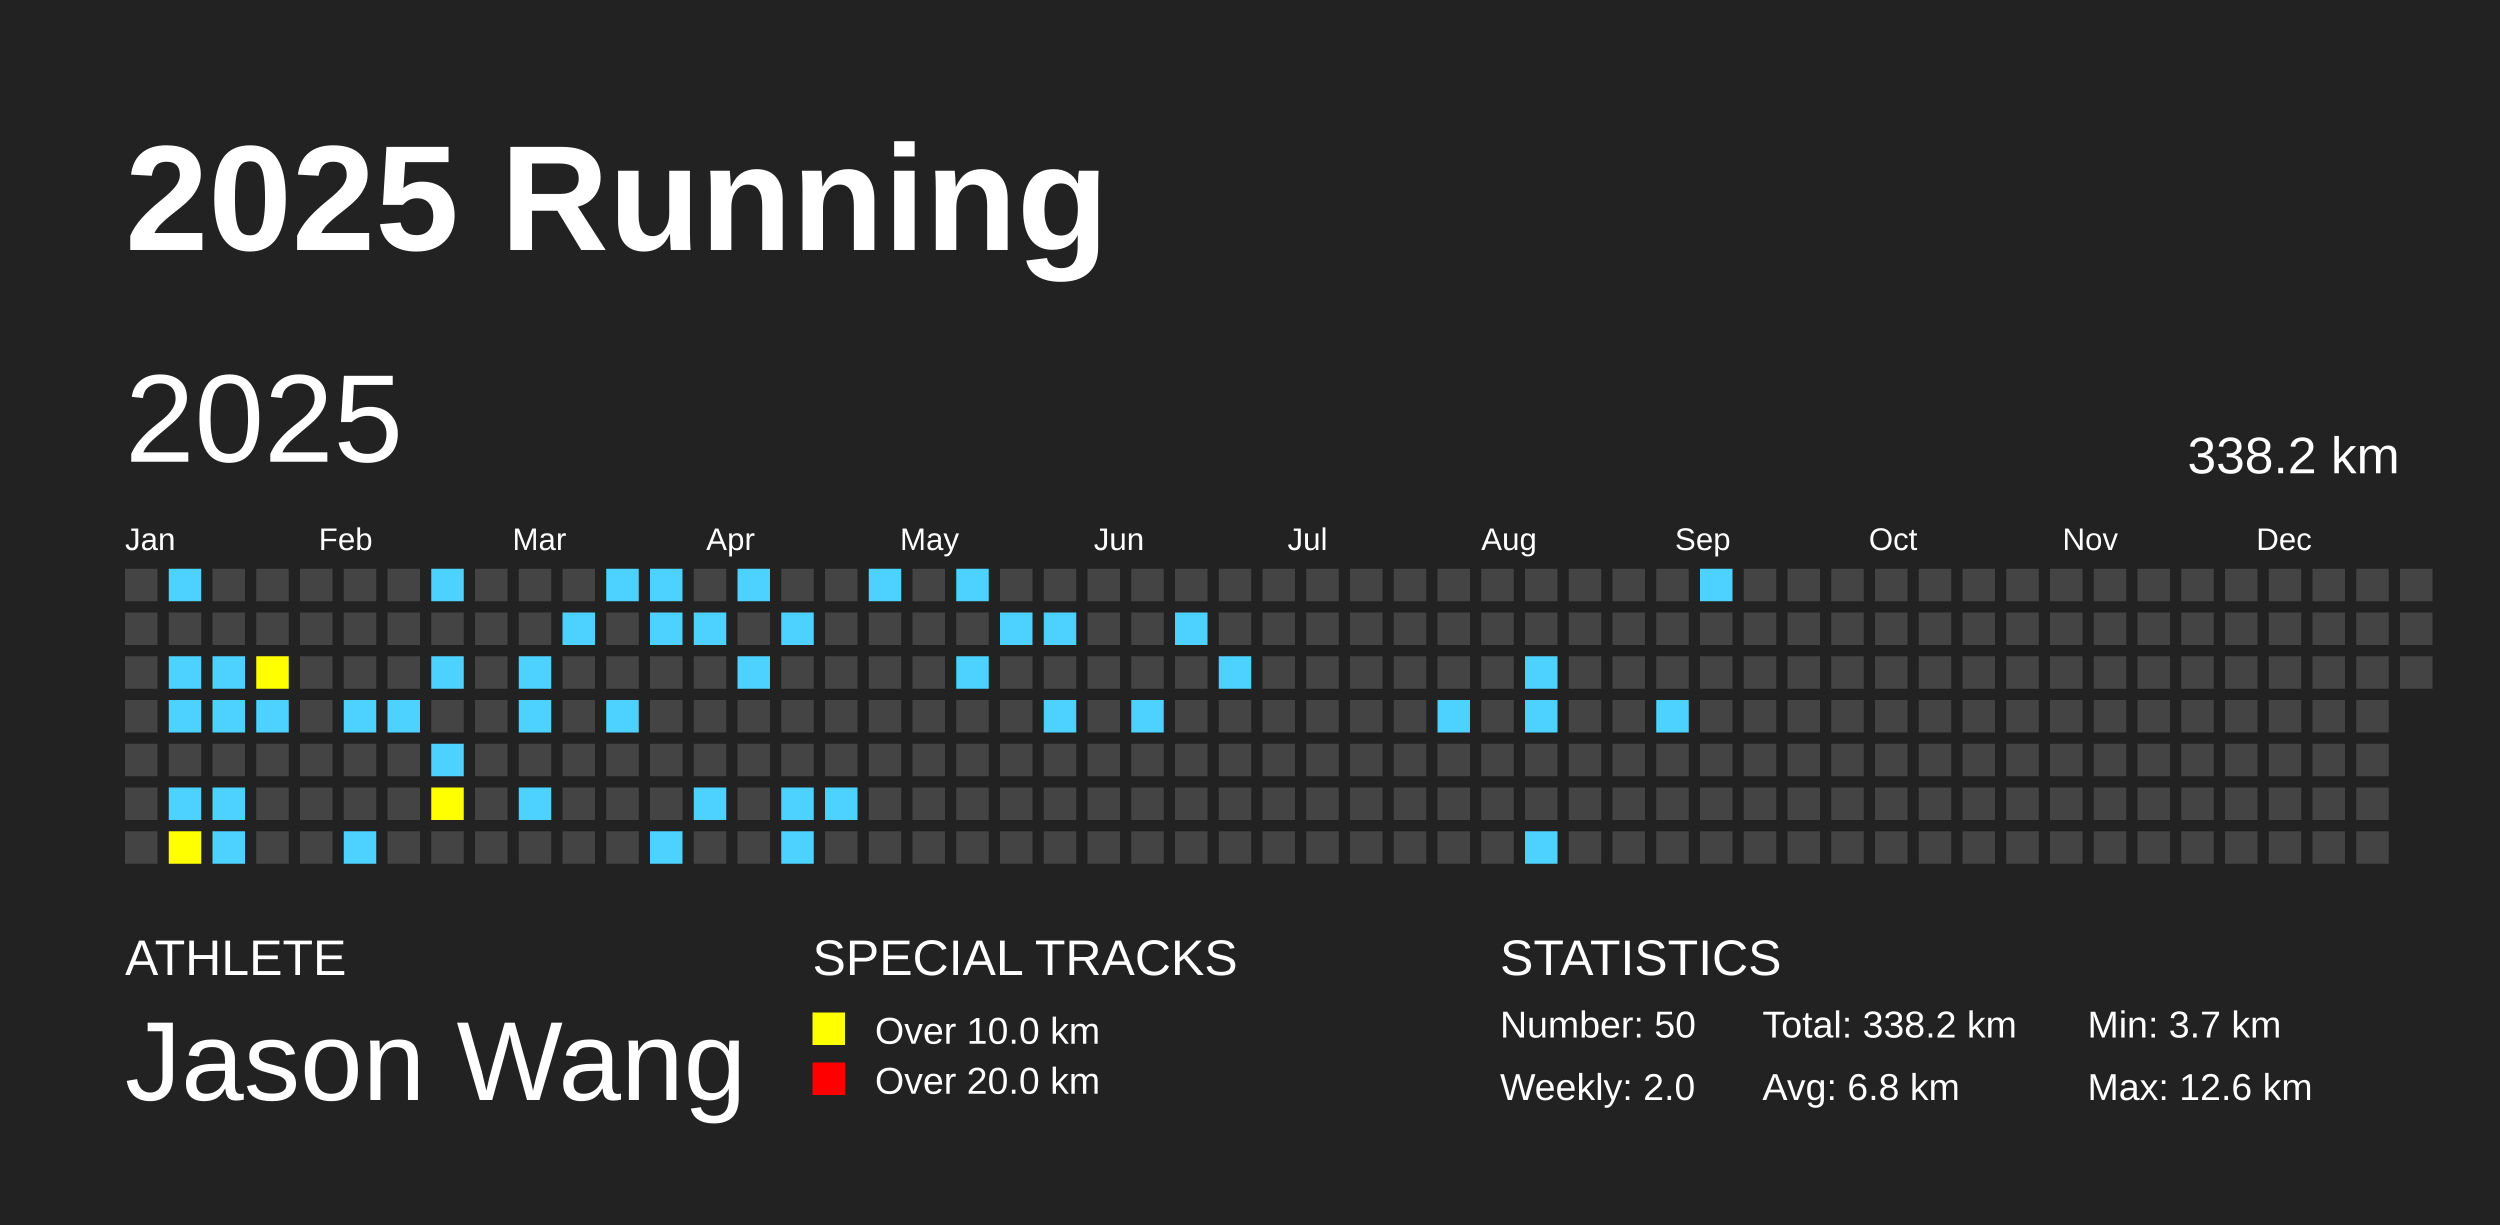
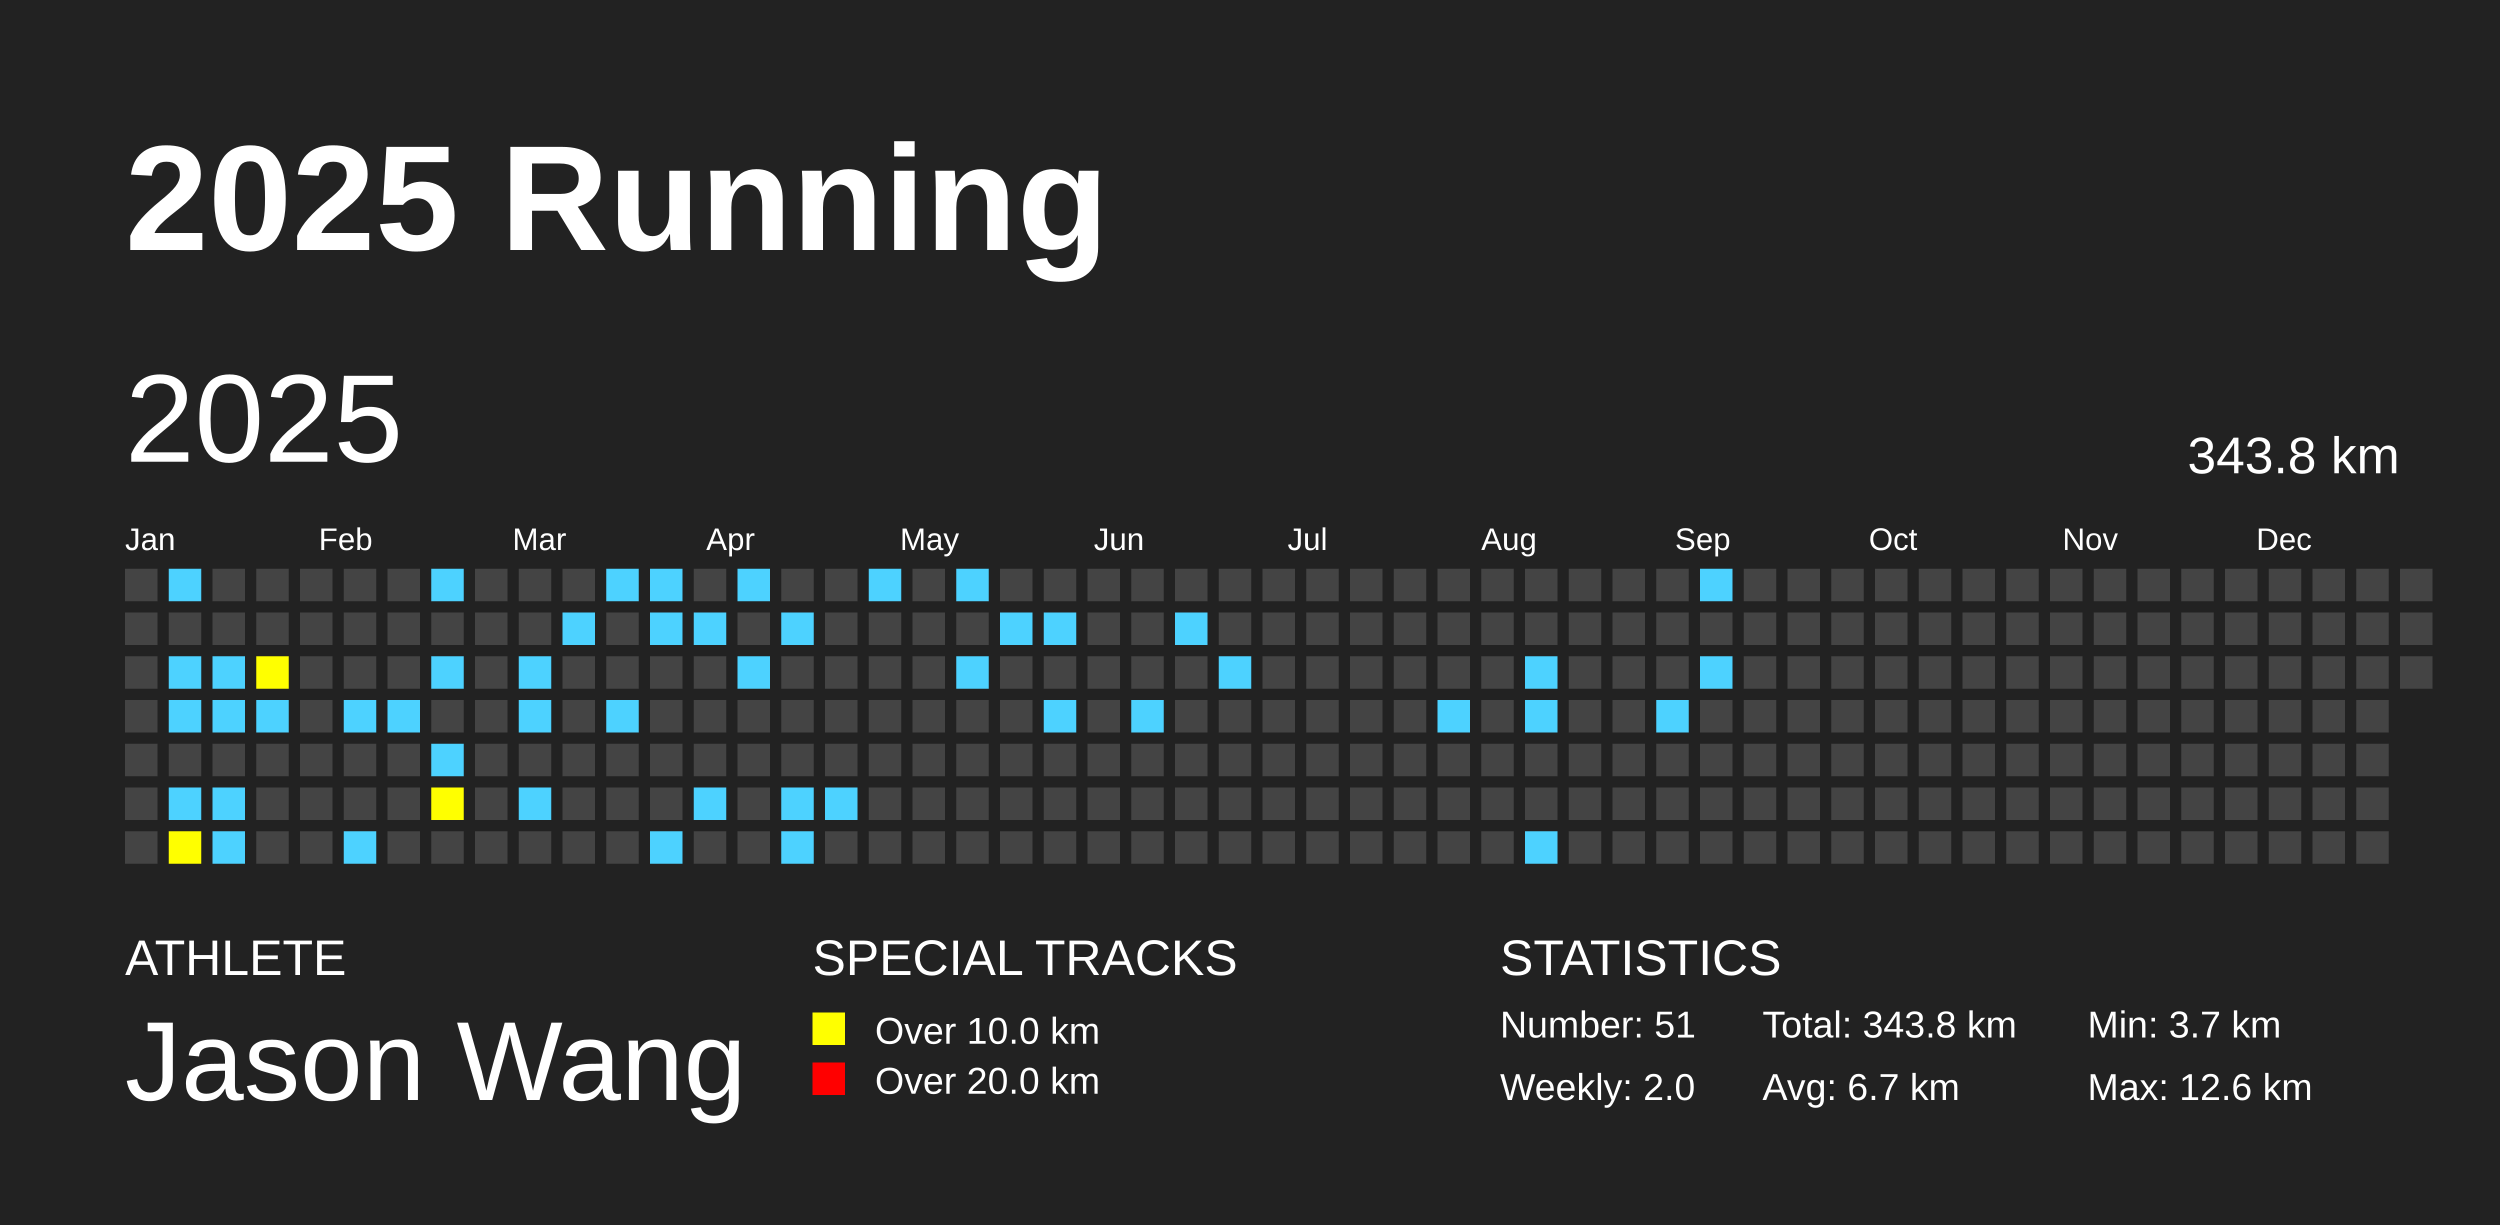
<svg xmlns="http://www.w3.org/2000/svg" baseProfile="full" height="98mm" version="1.1" viewBox="0,0,200,98" width="200mm">
  <defs />
  <rect fill="#222222" height="98" width="200" x="0" y="0" />
  <text fill="#FFFFFF" style="font-size:12px; font-family:Arial; font-weight:bold;" x="10" y="20">2025 Running</text>
  <text fill="#FFFFFF" style="font-size:4px; font-family:Arial" x="10" y="78">ATHLETE</text>
  <text fill="#FFFFFF" style="font-size:9px; font-family:Arial" x="10" y="88">Jason Wang</text>
  <text fill="#FFFFFF" style="font-size:4px; font-family:Arial" x="65" y="78">SPECIAL TRACKS</text>
  <rect fill="yellow" height="2.6" width="2.6" x="65" y="81" />
  <text fill="#FFFFFF" style="font-size:3px; font-family:Arial" x="70" y="83.5">Over 10.0 km</text>
  <rect fill="red" height="2.6" width="2.6" x="65" y="85" />
  <text fill="#FFFFFF" style="font-size:3px; font-family:Arial" x="70" y="87.5">Over 20.0 km</text>
  <text fill="#FFFFFF" style="font-size:4px; font-family:Arial" x="120" y="78">STATISTICS</text>
-   <text fill="#FFFFFF" style="font-size:3px; font-family:Arial" x="120" y="83">Number: 50</text>
+   <text fill="#FFFFFF" style="font-size:3px; font-family:Arial" x="120" y="83">Number: 51</text>
  <text fill="#FFFFFF" style="font-size:3px; font-family:Arial" x="120" y="88">Weekly: 2.0</text>
-   <text fill="#FFFFFF" style="font-size:3px; font-family:Arial" x="141" y="83">Total: 338.2 km</text>
-   <text fill="#FFFFFF" style="font-size:3px; font-family:Arial" x="141" y="88">Avg: 6.8 km</text>
+   <text fill="#FFFFFF" style="font-size:3px; font-family:Arial" x="141" y="83">Total: 343.8 km</text>
+   <text fill="#FFFFFF" style="font-size:3px; font-family:Arial" x="141" y="88">Avg: 6.7 km</text>
  <text fill="#FFFFFF" style="font-size:3px; font-family:Arial" x="167" y="83">Min: 3.7 km</text>
  <text fill="#FFFFFF" style="font-size:3px; font-family:Arial" x="167" y="88">Max: 12.6 km</text>
  <text dominant-baseline="hanging" fill="#FFFFFF" style="font-size:10.0px; font-family:Arial;" x="10" y="30">2025</text>
-   <text dominant-baseline="hanging" fill="#FFFFFF" style="font-size:4.125px; font-family:Arial;" x="175" y="35">338.2 km</text>
+   <text dominant-baseline="hanging" fill="#FFFFFF" style="font-size:4.125px; font-family:Arial;" x="175" y="35">343.8 km</text>
  <text fill="#FFFFFF" style="font-size:2.5px; font-family:Arial" x="10.0" y="44">Jan</text>
  <text fill="#FFFFFF" style="font-size:2.5px; font-family:Arial" x="25.5" y="44">Feb</text>
  <text fill="#FFFFFF" style="font-size:2.5px; font-family:Arial" x="41.0" y="44">Mar</text>
  <text fill="#FFFFFF" style="font-size:2.5px; font-family:Arial" x="56.5" y="44">Apr</text>
  <text fill="#FFFFFF" style="font-size:2.5px; font-family:Arial" x="72.0" y="44">May</text>
  <text fill="#FFFFFF" style="font-size:2.5px; font-family:Arial" x="87.5" y="44">Jun</text>
  <text fill="#FFFFFF" style="font-size:2.5px; font-family:Arial" x="103.0" y="44">Jul</text>
  <text fill="#FFFFFF" style="font-size:2.5px; font-family:Arial" x="118.5" y="44">Aug</text>
  <text fill="#FFFFFF" style="font-size:2.5px; font-family:Arial" x="134.0" y="44">Sep</text>
  <text fill="#FFFFFF" style="font-size:2.5px; font-family:Arial" x="149.5" y="44">Oct</text>
  <text fill="#FFFFFF" style="font-size:2.5px; font-family:Arial" x="165.0" y="44">Nov</text>
  <text fill="#FFFFFF" style="font-size:2.5px; font-family:Arial" x="180.5" y="44">Dec</text>
  <rect fill="#444444" height="2.6" width="2.6" x="10.0" y="45.5" />
  <rect fill="#444444" height="2.6" width="2.6" x="10.0" y="49.0" />
  <rect fill="#444444" height="2.6" width="2.6" x="10.0" y="52.5" />
  <rect fill="#444444" height="2.6" width="2.6" x="10.0" y="56.0" />
  <rect fill="#444444" height="2.6" width="2.6" x="10.0" y="59.5" />
  <rect fill="#444444" height="2.6" width="2.6" x="10.0" y="63.0" />
  <rect fill="#444444" height="2.6" width="2.6" x="10.0" y="66.5" />
  <rect fill="#4DD2FF" height="2.6" width="2.6" x="13.5" y="45.5" />
  <rect fill="#444444" height="2.6" width="2.6" x="13.5" y="49.0" />
  <rect fill="#4DD2FF" height="2.6" width="2.6" x="13.5" y="52.5" />
  <rect fill="#4DD2FF" height="2.6" width="2.6" x="13.5" y="56.0" />
  <rect fill="#444444" height="2.6" width="2.6" x="13.5" y="59.5" />
  <rect fill="#4DD2FF" height="2.6" width="2.6" x="13.5" y="63.0" />
  <rect fill="yellow" height="2.6" width="2.6" x="13.5" y="66.5" />
  <rect fill="#444444" height="2.6" width="2.6" x="17.0" y="45.5" />
  <rect fill="#444444" height="2.6" width="2.6" x="17.0" y="49.0" />
  <rect fill="#4DD2FF" height="2.6" width="2.6" x="17.0" y="52.5" />
  <rect fill="#4DD2FF" height="2.6" width="2.6" x="17.0" y="56.0" />
  <rect fill="#444444" height="2.6" width="2.6" x="17.0" y="59.5" />
  <rect fill="#4DD2FF" height="2.6" width="2.6" x="17.0" y="63.0" />
  <rect fill="#4DD2FF" height="2.6" width="2.6" x="17.0" y="66.5" />
  <rect fill="#444444" height="2.6" width="2.6" x="20.5" y="45.5" />
  <rect fill="#444444" height="2.6" width="2.6" x="20.5" y="49.0" />
  <rect fill="yellow" height="2.6" width="2.6" x="20.5" y="52.5" />
  <rect fill="#4DD2FF" height="2.6" width="2.6" x="20.5" y="56.0" />
  <rect fill="#444444" height="2.6" width="2.6" x="20.5" y="59.5" />
  <rect fill="#444444" height="2.6" width="2.6" x="20.5" y="63.0" />
  <rect fill="#444444" height="2.6" width="2.6" x="20.5" y="66.5" />
  <rect fill="#444444" height="2.6" width="2.6" x="24.0" y="45.5" />
  <rect fill="#444444" height="2.6" width="2.6" x="24.0" y="49.0" />
  <rect fill="#444444" height="2.6" width="2.6" x="24.0" y="52.5" />
  <rect fill="#444444" height="2.6" width="2.6" x="24.0" y="56.0" />
  <rect fill="#444444" height="2.6" width="2.6" x="24.0" y="59.5" />
  <rect fill="#444444" height="2.6" width="2.6" x="24.0" y="63.0" />
  <rect fill="#444444" height="2.6" width="2.6" x="24.0" y="66.5" />
  <rect fill="#444444" height="2.6" width="2.6" x="27.5" y="45.5" />
  <rect fill="#444444" height="2.6" width="2.6" x="27.5" y="49.0" />
  <rect fill="#444444" height="2.6" width="2.6" x="27.5" y="52.5" />
  <rect fill="#4DD2FF" height="2.6" width="2.6" x="27.5" y="56.0" />
  <rect fill="#444444" height="2.6" width="2.6" x="27.5" y="59.5" />
  <rect fill="#444444" height="2.6" width="2.6" x="27.5" y="63.0" />
  <rect fill="#4DD2FF" height="2.6" width="2.6" x="27.5" y="66.5" />
  <rect fill="#444444" height="2.6" width="2.6" x="31.0" y="45.5" />
  <rect fill="#444444" height="2.6" width="2.6" x="31.0" y="49.0" />
  <rect fill="#444444" height="2.6" width="2.6" x="31.0" y="52.5" />
  <rect fill="#4DD2FF" height="2.6" width="2.6" x="31.0" y="56.0" />
  <rect fill="#444444" height="2.6" width="2.6" x="31.0" y="59.5" />
  <rect fill="#444444" height="2.6" width="2.6" x="31.0" y="63.0" />
  <rect fill="#444444" height="2.6" width="2.6" x="31.0" y="66.5" />
  <rect fill="#4DD2FF" height="2.6" width="2.6" x="34.5" y="45.5" />
  <rect fill="#444444" height="2.6" width="2.6" x="34.5" y="49.0" />
  <rect fill="#4DD2FF" height="2.6" width="2.6" x="34.5" y="52.5" />
  <rect fill="#444444" height="2.6" width="2.6" x="34.5" y="56.0" />
  <rect fill="#4DD2FF" height="2.6" width="2.6" x="34.5" y="59.5" />
  <rect fill="yellow" height="2.6" width="2.6" x="34.5" y="63.0" />
  <rect fill="#444444" height="2.6" width="2.6" x="34.5" y="66.5" />
  <rect fill="#444444" height="2.6" width="2.6" x="38.0" y="45.5" />
  <rect fill="#444444" height="2.6" width="2.6" x="38.0" y="49.0" />
  <rect fill="#444444" height="2.6" width="2.6" x="38.0" y="52.5" />
  <rect fill="#444444" height="2.6" width="2.6" x="38.0" y="56.0" />
  <rect fill="#444444" height="2.6" width="2.6" x="38.0" y="59.5" />
  <rect fill="#444444" height="2.6" width="2.6" x="38.0" y="63.0" />
  <rect fill="#444444" height="2.6" width="2.6" x="38.0" y="66.5" />
  <rect fill="#444444" height="2.6" width="2.6" x="41.5" y="45.5" />
  <rect fill="#444444" height="2.6" width="2.6" x="41.5" y="49.0" />
  <rect fill="#4DD2FF" height="2.6" width="2.6" x="41.5" y="52.5" />
  <rect fill="#4DD2FF" height="2.6" width="2.6" x="41.5" y="56.0" />
  <rect fill="#444444" height="2.6" width="2.6" x="41.5" y="59.5" />
  <rect fill="#4DD2FF" height="2.6" width="2.6" x="41.5" y="63.0" />
  <rect fill="#444444" height="2.6" width="2.6" x="41.5" y="66.5" />
  <rect fill="#444444" height="2.6" width="2.6" x="45.0" y="45.5" />
  <rect fill="#4DD2FF" height="2.6" width="2.6" x="45.0" y="49.0" />
  <rect fill="#444444" height="2.6" width="2.6" x="45.0" y="52.5" />
  <rect fill="#444444" height="2.6" width="2.6" x="45.0" y="56.0" />
  <rect fill="#444444" height="2.6" width="2.6" x="45.0" y="59.5" />
  <rect fill="#444444" height="2.6" width="2.6" x="45.0" y="63.0" />
  <rect fill="#444444" height="2.6" width="2.6" x="45.0" y="66.5" />
  <rect fill="#4DD2FF" height="2.6" width="2.6" x="48.5" y="45.5" />
  <rect fill="#444444" height="2.6" width="2.6" x="48.5" y="49.0" />
  <rect fill="#444444" height="2.6" width="2.6" x="48.5" y="52.5" />
  <rect fill="#4DD2FF" height="2.6" width="2.6" x="48.5" y="56.0" />
  <rect fill="#444444" height="2.6" width="2.6" x="48.5" y="59.5" />
  <rect fill="#444444" height="2.6" width="2.6" x="48.5" y="63.0" />
  <rect fill="#444444" height="2.6" width="2.6" x="48.5" y="66.5" />
  <rect fill="#4DD2FF" height="2.6" width="2.6" x="52.0" y="45.5" />
  <rect fill="#4DD2FF" height="2.6" width="2.6" x="52.0" y="49.0" />
  <rect fill="#444444" height="2.6" width="2.6" x="52.0" y="52.5" />
  <rect fill="#444444" height="2.6" width="2.6" x="52.0" y="56.0" />
  <rect fill="#444444" height="2.6" width="2.6" x="52.0" y="59.5" />
  <rect fill="#444444" height="2.6" width="2.6" x="52.0" y="63.0" />
  <rect fill="#4DD2FF" height="2.6" width="2.6" x="52.0" y="66.5" />
  <rect fill="#444444" height="2.6" width="2.6" x="55.5" y="45.5" />
  <rect fill="#4DD2FF" height="2.6" width="2.6" x="55.5" y="49.0" />
  <rect fill="#444444" height="2.6" width="2.6" x="55.5" y="52.5" />
  <rect fill="#444444" height="2.6" width="2.6" x="55.5" y="56.0" />
  <rect fill="#444444" height="2.6" width="2.6" x="55.5" y="59.5" />
  <rect fill="#4DD2FF" height="2.6" width="2.6" x="55.5" y="63.0" />
  <rect fill="#444444" height="2.6" width="2.6" x="55.5" y="66.5" />
  <rect fill="#4DD2FF" height="2.6" width="2.6" x="59.0" y="45.5" />
  <rect fill="#444444" height="2.6" width="2.6" x="59.0" y="49.0" />
  <rect fill="#4DD2FF" height="2.6" width="2.6" x="59.0" y="52.5" />
  <rect fill="#444444" height="2.6" width="2.6" x="59.0" y="56.0" />
  <rect fill="#444444" height="2.6" width="2.6" x="59.0" y="59.5" />
  <rect fill="#444444" height="2.6" width="2.6" x="59.0" y="63.0" />
  <rect fill="#444444" height="2.6" width="2.6" x="59.0" y="66.5" />
  <rect fill="#444444" height="2.6" width="2.6" x="62.5" y="45.5" />
  <rect fill="#4DD2FF" height="2.6" width="2.6" x="62.5" y="49.0" />
  <rect fill="#444444" height="2.6" width="2.6" x="62.5" y="52.5" />
  <rect fill="#444444" height="2.6" width="2.6" x="62.5" y="56.0" />
  <rect fill="#444444" height="2.6" width="2.6" x="62.5" y="59.5" />
  <rect fill="#4DD2FF" height="2.6" width="2.6" x="62.5" y="63.0" />
  <rect fill="#4DD2FF" height="2.6" width="2.6" x="62.5" y="66.5" />
  <rect fill="#444444" height="2.6" width="2.6" x="66.0" y="45.5" />
  <rect fill="#444444" height="2.6" width="2.6" x="66.0" y="49.0" />
  <rect fill="#444444" height="2.6" width="2.6" x="66.0" y="52.5" />
  <rect fill="#444444" height="2.6" width="2.6" x="66.0" y="56.0" />
  <rect fill="#444444" height="2.6" width="2.6" x="66.0" y="59.5" />
  <rect fill="#4DD2FF" height="2.6" width="2.6" x="66.0" y="63.0" />
  <rect fill="#444444" height="2.6" width="2.6" x="66.0" y="66.5" />
  <rect fill="#4DD2FF" height="2.6" width="2.6" x="69.5" y="45.5" />
  <rect fill="#444444" height="2.6" width="2.6" x="69.5" y="49.0" />
  <rect fill="#444444" height="2.6" width="2.6" x="69.5" y="52.5" />
  <rect fill="#444444" height="2.6" width="2.6" x="69.5" y="56.0" />
  <rect fill="#444444" height="2.6" width="2.6" x="69.5" y="59.5" />
  <rect fill="#444444" height="2.6" width="2.6" x="69.5" y="63.0" />
  <rect fill="#444444" height="2.6" width="2.6" x="69.5" y="66.5" />
  <rect fill="#444444" height="2.6" width="2.6" x="73.0" y="45.5" />
  <rect fill="#444444" height="2.6" width="2.6" x="73.0" y="49.0" />
  <rect fill="#444444" height="2.6" width="2.6" x="73.0" y="52.5" />
  <rect fill="#444444" height="2.6" width="2.6" x="73.0" y="56.0" />
  <rect fill="#444444" height="2.6" width="2.6" x="73.0" y="59.5" />
  <rect fill="#444444" height="2.6" width="2.6" x="73.0" y="63.0" />
  <rect fill="#444444" height="2.6" width="2.6" x="73.0" y="66.5" />
  <rect fill="#4DD2FF" height="2.6" width="2.6" x="76.5" y="45.5" />
  <rect fill="#444444" height="2.6" width="2.6" x="76.5" y="49.0" />
  <rect fill="#4DD2FF" height="2.6" width="2.6" x="76.5" y="52.5" />
  <rect fill="#444444" height="2.6" width="2.6" x="76.5" y="56.0" />
  <rect fill="#444444" height="2.6" width="2.6" x="76.5" y="59.5" />
  <rect fill="#444444" height="2.6" width="2.6" x="76.5" y="63.0" />
  <rect fill="#444444" height="2.6" width="2.6" x="76.5" y="66.5" />
  <rect fill="#444444" height="2.6" width="2.6" x="80.0" y="45.5" />
  <rect fill="#4DD2FF" height="2.6" width="2.6" x="80.0" y="49.0" />
  <rect fill="#444444" height="2.6" width="2.6" x="80.0" y="52.5" />
  <rect fill="#444444" height="2.6" width="2.6" x="80.0" y="56.0" />
  <rect fill="#444444" height="2.6" width="2.6" x="80.0" y="59.5" />
  <rect fill="#444444" height="2.6" width="2.6" x="80.0" y="63.0" />
  <rect fill="#444444" height="2.6" width="2.6" x="80.0" y="66.5" />
  <rect fill="#444444" height="2.6" width="2.6" x="83.5" y="45.5" />
  <rect fill="#4DD2FF" height="2.6" width="2.6" x="83.5" y="49.0" />
  <rect fill="#444444" height="2.6" width="2.6" x="83.5" y="52.5" />
  <rect fill="#4DD2FF" height="2.6" width="2.6" x="83.5" y="56.0" />
  <rect fill="#444444" height="2.6" width="2.6" x="83.5" y="59.5" />
  <rect fill="#444444" height="2.6" width="2.6" x="83.5" y="63.0" />
  <rect fill="#444444" height="2.6" width="2.6" x="83.5" y="66.5" />
  <rect fill="#444444" height="2.6" width="2.6" x="87.0" y="45.5" />
  <rect fill="#444444" height="2.6" width="2.6" x="87.0" y="49.0" />
  <rect fill="#444444" height="2.6" width="2.6" x="87.0" y="52.5" />
  <rect fill="#444444" height="2.6" width="2.6" x="87.0" y="56.0" />
  <rect fill="#444444" height="2.6" width="2.6" x="87.0" y="59.5" />
  <rect fill="#444444" height="2.6" width="2.6" x="87.0" y="63.0" />
  <rect fill="#444444" height="2.6" width="2.6" x="87.0" y="66.5" />
  <rect fill="#444444" height="2.6" width="2.6" x="90.5" y="45.5" />
  <rect fill="#444444" height="2.6" width="2.6" x="90.5" y="49.0" />
  <rect fill="#444444" height="2.6" width="2.6" x="90.5" y="52.5" />
  <rect fill="#4DD2FF" height="2.6" width="2.6" x="90.5" y="56.0" />
  <rect fill="#444444" height="2.6" width="2.6" x="90.5" y="59.5" />
  <rect fill="#444444" height="2.6" width="2.6" x="90.5" y="63.0" />
  <rect fill="#444444" height="2.6" width="2.6" x="90.5" y="66.5" />
  <rect fill="#444444" height="2.6" width="2.6" x="94.0" y="45.5" />
  <rect fill="#4DD2FF" height="2.6" width="2.6" x="94.0" y="49.0" />
  <rect fill="#444444" height="2.6" width="2.6" x="94.0" y="52.5" />
  <rect fill="#444444" height="2.6" width="2.6" x="94.0" y="56.0" />
  <rect fill="#444444" height="2.6" width="2.6" x="94.0" y="59.5" />
  <rect fill="#444444" height="2.6" width="2.6" x="94.0" y="63.0" />
  <rect fill="#444444" height="2.6" width="2.6" x="94.0" y="66.5" />
  <rect fill="#444444" height="2.6" width="2.6" x="97.5" y="45.5" />
  <rect fill="#444444" height="2.6" width="2.6" x="97.5" y="49.0" />
  <rect fill="#4DD2FF" height="2.6" width="2.6" x="97.5" y="52.5" />
  <rect fill="#444444" height="2.6" width="2.6" x="97.5" y="56.0" />
  <rect fill="#444444" height="2.6" width="2.6" x="97.5" y="59.5" />
  <rect fill="#444444" height="2.6" width="2.6" x="97.5" y="63.0" />
  <rect fill="#444444" height="2.6" width="2.6" x="97.5" y="66.5" />
  <rect fill="#444444" height="2.6" width="2.6" x="101.0" y="45.5" />
  <rect fill="#444444" height="2.6" width="2.6" x="101.0" y="49.0" />
  <rect fill="#444444" height="2.6" width="2.6" x="101.0" y="52.5" />
  <rect fill="#444444" height="2.6" width="2.6" x="101.0" y="56.0" />
  <rect fill="#444444" height="2.6" width="2.6" x="101.0" y="59.5" />
  <rect fill="#444444" height="2.6" width="2.6" x="101.0" y="63.0" />
  <rect fill="#444444" height="2.6" width="2.6" x="101.0" y="66.5" />
  <rect fill="#444444" height="2.6" width="2.6" x="104.5" y="45.5" />
  <rect fill="#444444" height="2.6" width="2.6" x="104.5" y="49.0" />
  <rect fill="#444444" height="2.6" width="2.6" x="104.5" y="52.5" />
  <rect fill="#444444" height="2.6" width="2.6" x="104.5" y="56.0" />
  <rect fill="#444444" height="2.6" width="2.6" x="104.5" y="59.5" />
  <rect fill="#444444" height="2.6" width="2.6" x="104.5" y="63.0" />
  <rect fill="#444444" height="2.6" width="2.6" x="104.5" y="66.5" />
  <rect fill="#444444" height="2.6" width="2.6" x="108.0" y="45.5" />
  <rect fill="#444444" height="2.6" width="2.6" x="108.0" y="49.0" />
  <rect fill="#444444" height="2.6" width="2.6" x="108.0" y="52.5" />
  <rect fill="#444444" height="2.6" width="2.6" x="108.0" y="56.0" />
  <rect fill="#444444" height="2.6" width="2.6" x="108.0" y="59.5" />
  <rect fill="#444444" height="2.6" width="2.6" x="108.0" y="63.0" />
  <rect fill="#444444" height="2.6" width="2.6" x="108.0" y="66.5" />
  <rect fill="#444444" height="2.6" width="2.6" x="111.5" y="45.5" />
  <rect fill="#444444" height="2.6" width="2.6" x="111.5" y="49.0" />
  <rect fill="#444444" height="2.6" width="2.6" x="111.5" y="52.5" />
  <rect fill="#444444" height="2.6" width="2.6" x="111.5" y="56.0" />
  <rect fill="#444444" height="2.6" width="2.6" x="111.5" y="59.5" />
  <rect fill="#444444" height="2.6" width="2.6" x="111.5" y="63.0" />
  <rect fill="#444444" height="2.6" width="2.6" x="111.5" y="66.5" />
  <rect fill="#444444" height="2.6" width="2.6" x="115.0" y="45.5" />
  <rect fill="#444444" height="2.6" width="2.6" x="115.0" y="49.0" />
  <rect fill="#444444" height="2.6" width="2.6" x="115.0" y="52.5" />
  <rect fill="#4DD2FF" height="2.6" width="2.6" x="115.0" y="56.0" />
  <rect fill="#444444" height="2.6" width="2.6" x="115.0" y="59.5" />
  <rect fill="#444444" height="2.6" width="2.6" x="115.0" y="63.0" />
  <rect fill="#444444" height="2.6" width="2.6" x="115.0" y="66.5" />
  <rect fill="#444444" height="2.6" width="2.6" x="118.5" y="45.5" />
  <rect fill="#444444" height="2.6" width="2.6" x="118.5" y="49.0" />
  <rect fill="#444444" height="2.6" width="2.6" x="118.5" y="52.5" />
  <rect fill="#444444" height="2.6" width="2.6" x="118.5" y="56.0" />
  <rect fill="#444444" height="2.6" width="2.6" x="118.5" y="59.5" />
  <rect fill="#444444" height="2.6" width="2.6" x="118.5" y="63.0" />
  <rect fill="#444444" height="2.6" width="2.6" x="118.5" y="66.5" />
  <rect fill="#444444" height="2.6" width="2.6" x="122.0" y="45.5" />
  <rect fill="#444444" height="2.6" width="2.6" x="122.0" y="49.0" />
  <rect fill="#4DD2FF" height="2.6" width="2.6" x="122.0" y="52.5" />
  <rect fill="#4DD2FF" height="2.6" width="2.6" x="122.0" y="56.0" />
  <rect fill="#444444" height="2.6" width="2.6" x="122.0" y="59.5" />
  <rect fill="#444444" height="2.6" width="2.6" x="122.0" y="63.0" />
  <rect fill="#4DD2FF" height="2.6" width="2.6" x="122.0" y="66.5" />
  <rect fill="#444444" height="2.6" width="2.6" x="125.5" y="45.5" />
  <rect fill="#444444" height="2.6" width="2.6" x="125.5" y="49.0" />
  <rect fill="#444444" height="2.6" width="2.6" x="125.5" y="52.5" />
  <rect fill="#444444" height="2.6" width="2.6" x="125.5" y="56.0" />
  <rect fill="#444444" height="2.6" width="2.6" x="125.5" y="59.5" />
  <rect fill="#444444" height="2.6" width="2.6" x="125.5" y="63.0" />
  <rect fill="#444444" height="2.6" width="2.6" x="125.5" y="66.5" />
  <rect fill="#444444" height="2.6" width="2.6" x="129.0" y="45.5" />
  <rect fill="#444444" height="2.6" width="2.6" x="129.0" y="49.0" />
  <rect fill="#444444" height="2.6" width="2.6" x="129.0" y="52.5" />
  <rect fill="#444444" height="2.6" width="2.6" x="129.0" y="56.0" />
  <rect fill="#444444" height="2.6" width="2.6" x="129.0" y="59.5" />
  <rect fill="#444444" height="2.6" width="2.6" x="129.0" y="63.0" />
  <rect fill="#444444" height="2.6" width="2.6" x="129.0" y="66.5" />
  <rect fill="#444444" height="2.6" width="2.6" x="132.5" y="45.5" />
  <rect fill="#444444" height="2.6" width="2.6" x="132.5" y="49.0" />
  <rect fill="#444444" height="2.6" width="2.6" x="132.5" y="52.5" />
  <rect fill="#4DD2FF" height="2.6" width="2.6" x="132.5" y="56.0" />
  <rect fill="#444444" height="2.6" width="2.6" x="132.5" y="59.5" />
  <rect fill="#444444" height="2.6" width="2.6" x="132.5" y="63.0" />
  <rect fill="#444444" height="2.6" width="2.6" x="132.5" y="66.5" />
  <rect fill="#4DD2FF" height="2.6" width="2.6" x="136.0" y="45.5" />
  <rect fill="#444444" height="2.6" width="2.6" x="136.0" y="49.0" />
-   <rect fill="#444444" height="2.6" width="2.6" x="136.0" y="52.5" />
+   <rect fill="#4DD2FF" height="2.6" width="2.6" x="136.0" y="52.5" />
  <rect fill="#444444" height="2.6" width="2.6" x="136.0" y="56.0" />
  <rect fill="#444444" height="2.6" width="2.6" x="136.0" y="59.5" />
  <rect fill="#444444" height="2.6" width="2.6" x="136.0" y="63.0" />
  <rect fill="#444444" height="2.6" width="2.6" x="136.0" y="66.5" />
  <rect fill="#444444" height="2.6" width="2.6" x="139.5" y="45.5" />
  <rect fill="#444444" height="2.6" width="2.6" x="139.5" y="49.0" />
  <rect fill="#444444" height="2.6" width="2.6" x="139.5" y="52.5" />
  <rect fill="#444444" height="2.6" width="2.6" x="139.5" y="56.0" />
  <rect fill="#444444" height="2.6" width="2.6" x="139.5" y="59.5" />
  <rect fill="#444444" height="2.6" width="2.6" x="139.5" y="63.0" />
  <rect fill="#444444" height="2.6" width="2.6" x="139.5" y="66.5" />
  <rect fill="#444444" height="2.6" width="2.6" x="143.0" y="45.5" />
  <rect fill="#444444" height="2.6" width="2.6" x="143.0" y="49.0" />
  <rect fill="#444444" height="2.6" width="2.6" x="143.0" y="52.5" />
  <rect fill="#444444" height="2.6" width="2.6" x="143.0" y="56.0" />
  <rect fill="#444444" height="2.6" width="2.6" x="143.0" y="59.5" />
  <rect fill="#444444" height="2.6" width="2.6" x="143.0" y="63.0" />
  <rect fill="#444444" height="2.6" width="2.6" x="143.0" y="66.5" />
  <rect fill="#444444" height="2.6" width="2.6" x="146.5" y="45.5" />
  <rect fill="#444444" height="2.6" width="2.6" x="146.5" y="49.0" />
  <rect fill="#444444" height="2.6" width="2.6" x="146.5" y="52.5" />
  <rect fill="#444444" height="2.6" width="2.6" x="146.5" y="56.0" />
  <rect fill="#444444" height="2.6" width="2.6" x="146.5" y="59.5" />
  <rect fill="#444444" height="2.6" width="2.6" x="146.5" y="63.0" />
  <rect fill="#444444" height="2.6" width="2.6" x="146.5" y="66.5" />
  <rect fill="#444444" height="2.6" width="2.6" x="150.0" y="45.5" />
  <rect fill="#444444" height="2.6" width="2.6" x="150.0" y="49.0" />
  <rect fill="#444444" height="2.6" width="2.6" x="150.0" y="52.5" />
  <rect fill="#444444" height="2.6" width="2.6" x="150.0" y="56.0" />
  <rect fill="#444444" height="2.6" width="2.6" x="150.0" y="59.5" />
  <rect fill="#444444" height="2.6" width="2.6" x="150.0" y="63.0" />
  <rect fill="#444444" height="2.6" width="2.6" x="150.0" y="66.5" />
  <rect fill="#444444" height="2.6" width="2.6" x="153.5" y="45.5" />
  <rect fill="#444444" height="2.6" width="2.6" x="153.5" y="49.0" />
  <rect fill="#444444" height="2.6" width="2.6" x="153.5" y="52.5" />
  <rect fill="#444444" height="2.6" width="2.6" x="153.5" y="56.0" />
  <rect fill="#444444" height="2.6" width="2.6" x="153.5" y="59.5" />
  <rect fill="#444444" height="2.6" width="2.6" x="153.5" y="63.0" />
  <rect fill="#444444" height="2.6" width="2.6" x="153.5" y="66.5" />
  <rect fill="#444444" height="2.6" width="2.6" x="157.0" y="45.5" />
  <rect fill="#444444" height="2.6" width="2.6" x="157.0" y="49.0" />
  <rect fill="#444444" height="2.6" width="2.6" x="157.0" y="52.5" />
  <rect fill="#444444" height="2.6" width="2.6" x="157.0" y="56.0" />
  <rect fill="#444444" height="2.6" width="2.6" x="157.0" y="59.5" />
  <rect fill="#444444" height="2.6" width="2.6" x="157.0" y="63.0" />
  <rect fill="#444444" height="2.6" width="2.6" x="157.0" y="66.5" />
  <rect fill="#444444" height="2.6" width="2.6" x="160.5" y="45.5" />
  <rect fill="#444444" height="2.6" width="2.6" x="160.5" y="49.0" />
  <rect fill="#444444" height="2.6" width="2.6" x="160.5" y="52.5" />
  <rect fill="#444444" height="2.6" width="2.6" x="160.5" y="56.0" />
  <rect fill="#444444" height="2.6" width="2.6" x="160.5" y="59.5" />
  <rect fill="#444444" height="2.6" width="2.6" x="160.5" y="63.0" />
  <rect fill="#444444" height="2.6" width="2.6" x="160.5" y="66.5" />
  <rect fill="#444444" height="2.6" width="2.6" x="164.0" y="45.5" />
  <rect fill="#444444" height="2.6" width="2.6" x="164.0" y="49.0" />
  <rect fill="#444444" height="2.6" width="2.6" x="164.0" y="52.5" />
  <rect fill="#444444" height="2.6" width="2.6" x="164.0" y="56.0" />
  <rect fill="#444444" height="2.6" width="2.6" x="164.0" y="59.5" />
  <rect fill="#444444" height="2.6" width="2.6" x="164.0" y="63.0" />
  <rect fill="#444444" height="2.6" width="2.6" x="164.0" y="66.5" />
  <rect fill="#444444" height="2.6" width="2.6" x="167.5" y="45.5" />
  <rect fill="#444444" height="2.6" width="2.6" x="167.5" y="49.0" />
  <rect fill="#444444" height="2.6" width="2.6" x="167.5" y="52.5" />
  <rect fill="#444444" height="2.6" width="2.6" x="167.5" y="56.0" />
  <rect fill="#444444" height="2.6" width="2.6" x="167.5" y="59.5" />
  <rect fill="#444444" height="2.6" width="2.6" x="167.5" y="63.0" />
  <rect fill="#444444" height="2.6" width="2.6" x="167.5" y="66.5" />
  <rect fill="#444444" height="2.6" width="2.6" x="171.0" y="45.5" />
  <rect fill="#444444" height="2.6" width="2.6" x="171.0" y="49.0" />
  <rect fill="#444444" height="2.6" width="2.6" x="171.0" y="52.5" />
  <rect fill="#444444" height="2.6" width="2.6" x="171.0" y="56.0" />
  <rect fill="#444444" height="2.6" width="2.6" x="171.0" y="59.5" />
  <rect fill="#444444" height="2.6" width="2.6" x="171.0" y="63.0" />
  <rect fill="#444444" height="2.6" width="2.6" x="171.0" y="66.5" />
  <rect fill="#444444" height="2.6" width="2.6" x="174.5" y="45.5" />
  <rect fill="#444444" height="2.6" width="2.6" x="174.5" y="49.0" />
  <rect fill="#444444" height="2.6" width="2.6" x="174.5" y="52.5" />
  <rect fill="#444444" height="2.6" width="2.6" x="174.5" y="56.0" />
  <rect fill="#444444" height="2.6" width="2.6" x="174.5" y="59.5" />
  <rect fill="#444444" height="2.6" width="2.6" x="174.5" y="63.0" />
  <rect fill="#444444" height="2.6" width="2.6" x="174.5" y="66.5" />
  <rect fill="#444444" height="2.6" width="2.6" x="178.0" y="45.5" />
  <rect fill="#444444" height="2.6" width="2.6" x="178.0" y="49.0" />
  <rect fill="#444444" height="2.6" width="2.6" x="178.0" y="52.5" />
  <rect fill="#444444" height="2.6" width="2.6" x="178.0" y="56.0" />
  <rect fill="#444444" height="2.6" width="2.6" x="178.0" y="59.5" />
  <rect fill="#444444" height="2.6" width="2.6" x="178.0" y="63.0" />
  <rect fill="#444444" height="2.6" width="2.6" x="178.0" y="66.5" />
  <rect fill="#444444" height="2.6" width="2.6" x="181.5" y="45.5" />
  <rect fill="#444444" height="2.6" width="2.6" x="181.5" y="49.0" />
  <rect fill="#444444" height="2.6" width="2.6" x="181.5" y="52.5" />
  <rect fill="#444444" height="2.6" width="2.6" x="181.5" y="56.0" />
  <rect fill="#444444" height="2.6" width="2.6" x="181.5" y="59.5" />
  <rect fill="#444444" height="2.6" width="2.6" x="181.5" y="63.0" />
  <rect fill="#444444" height="2.6" width="2.6" x="181.5" y="66.5" />
  <rect fill="#444444" height="2.6" width="2.6" x="185.0" y="45.5" />
  <rect fill="#444444" height="2.6" width="2.6" x="185.0" y="49.0" />
  <rect fill="#444444" height="2.6" width="2.6" x="185.0" y="52.5" />
  <rect fill="#444444" height="2.6" width="2.6" x="185.0" y="56.0" />
  <rect fill="#444444" height="2.6" width="2.6" x="185.0" y="59.5" />
  <rect fill="#444444" height="2.6" width="2.6" x="185.0" y="63.0" />
  <rect fill="#444444" height="2.6" width="2.6" x="185.0" y="66.5" />
  <rect fill="#444444" height="2.6" width="2.6" x="188.5" y="45.5" />
  <rect fill="#444444" height="2.6" width="2.6" x="188.5" y="49.0" />
  <rect fill="#444444" height="2.6" width="2.6" x="188.5" y="52.5" />
  <rect fill="#444444" height="2.6" width="2.6" x="188.5" y="56.0" />
  <rect fill="#444444" height="2.6" width="2.6" x="188.5" y="59.5" />
  <rect fill="#444444" height="2.6" width="2.6" x="188.5" y="63.0" />
  <rect fill="#444444" height="2.6" width="2.6" x="188.5" y="66.5" />
  <rect fill="#444444" height="2.6" width="2.6" x="192.0" y="45.5" />
  <rect fill="#444444" height="2.6" width="2.6" x="192.0" y="49.0" />
  <rect fill="#444444" height="2.6" width="2.6" x="192.0" y="52.5" />
</svg>
